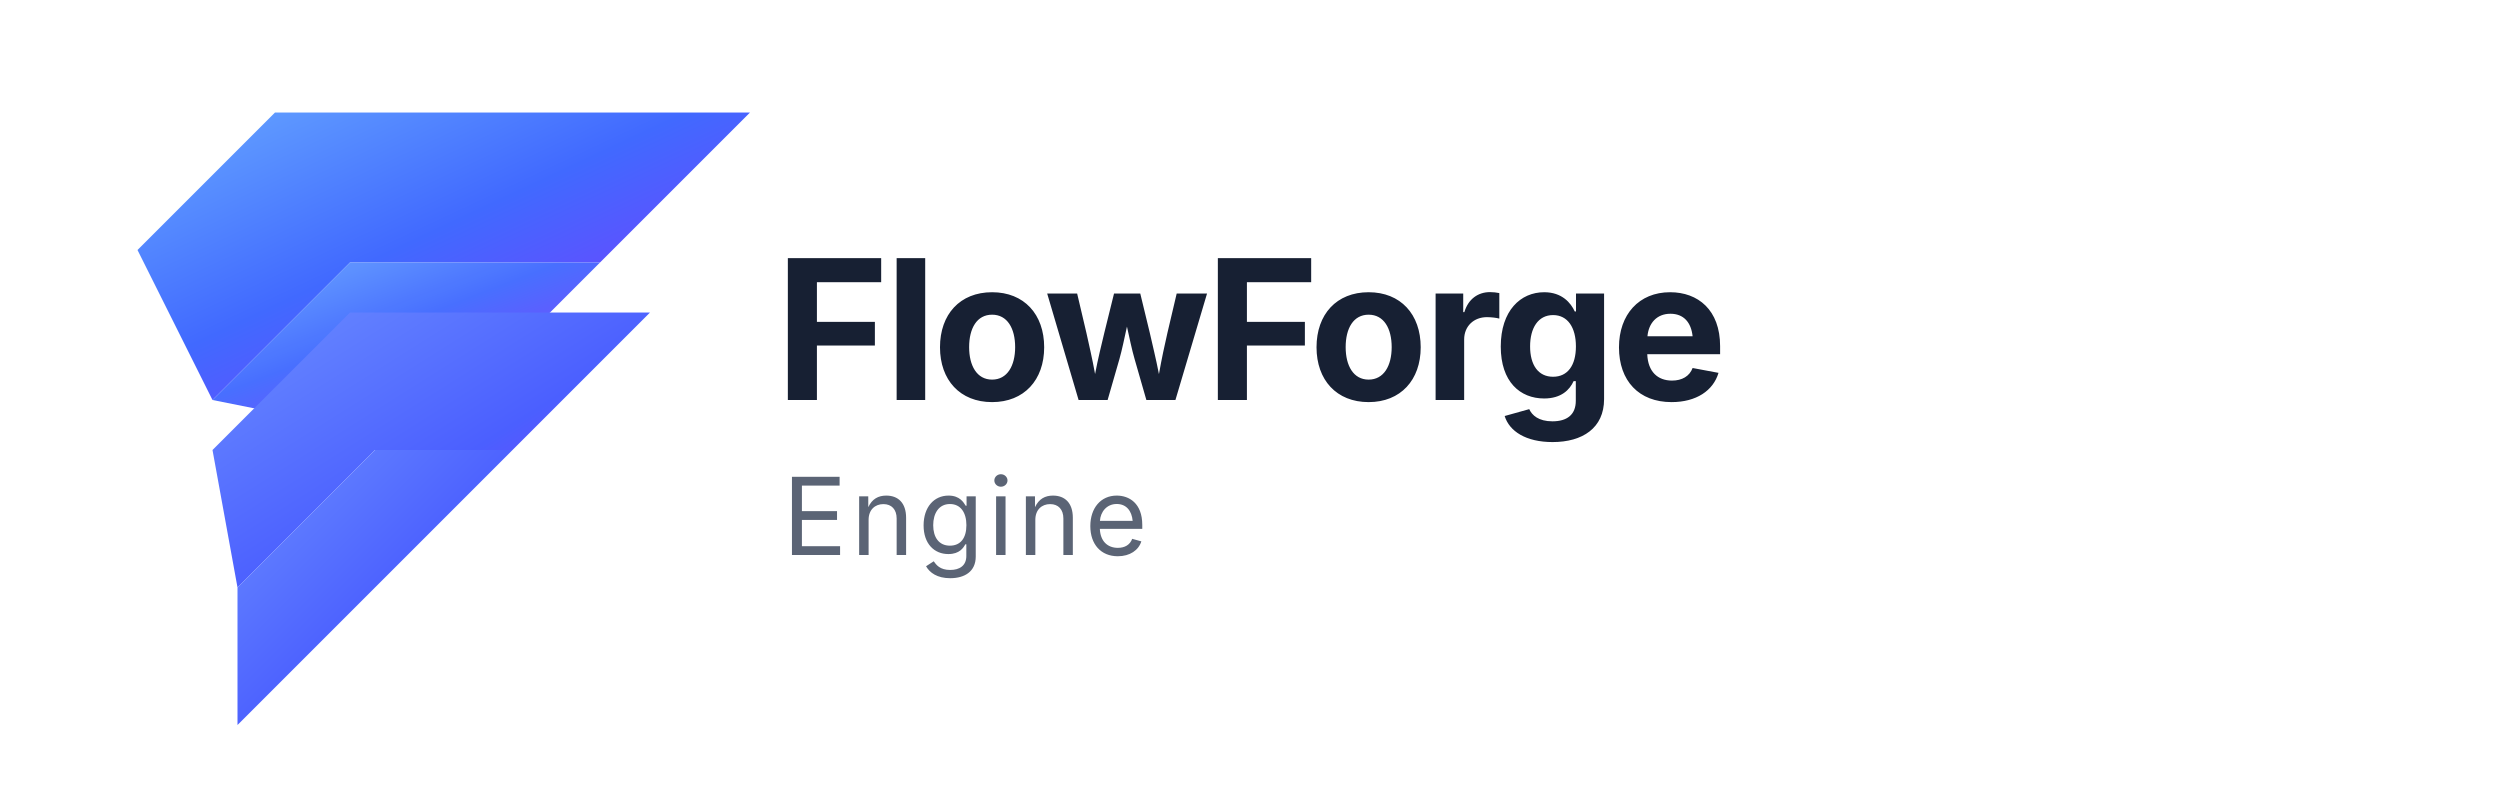
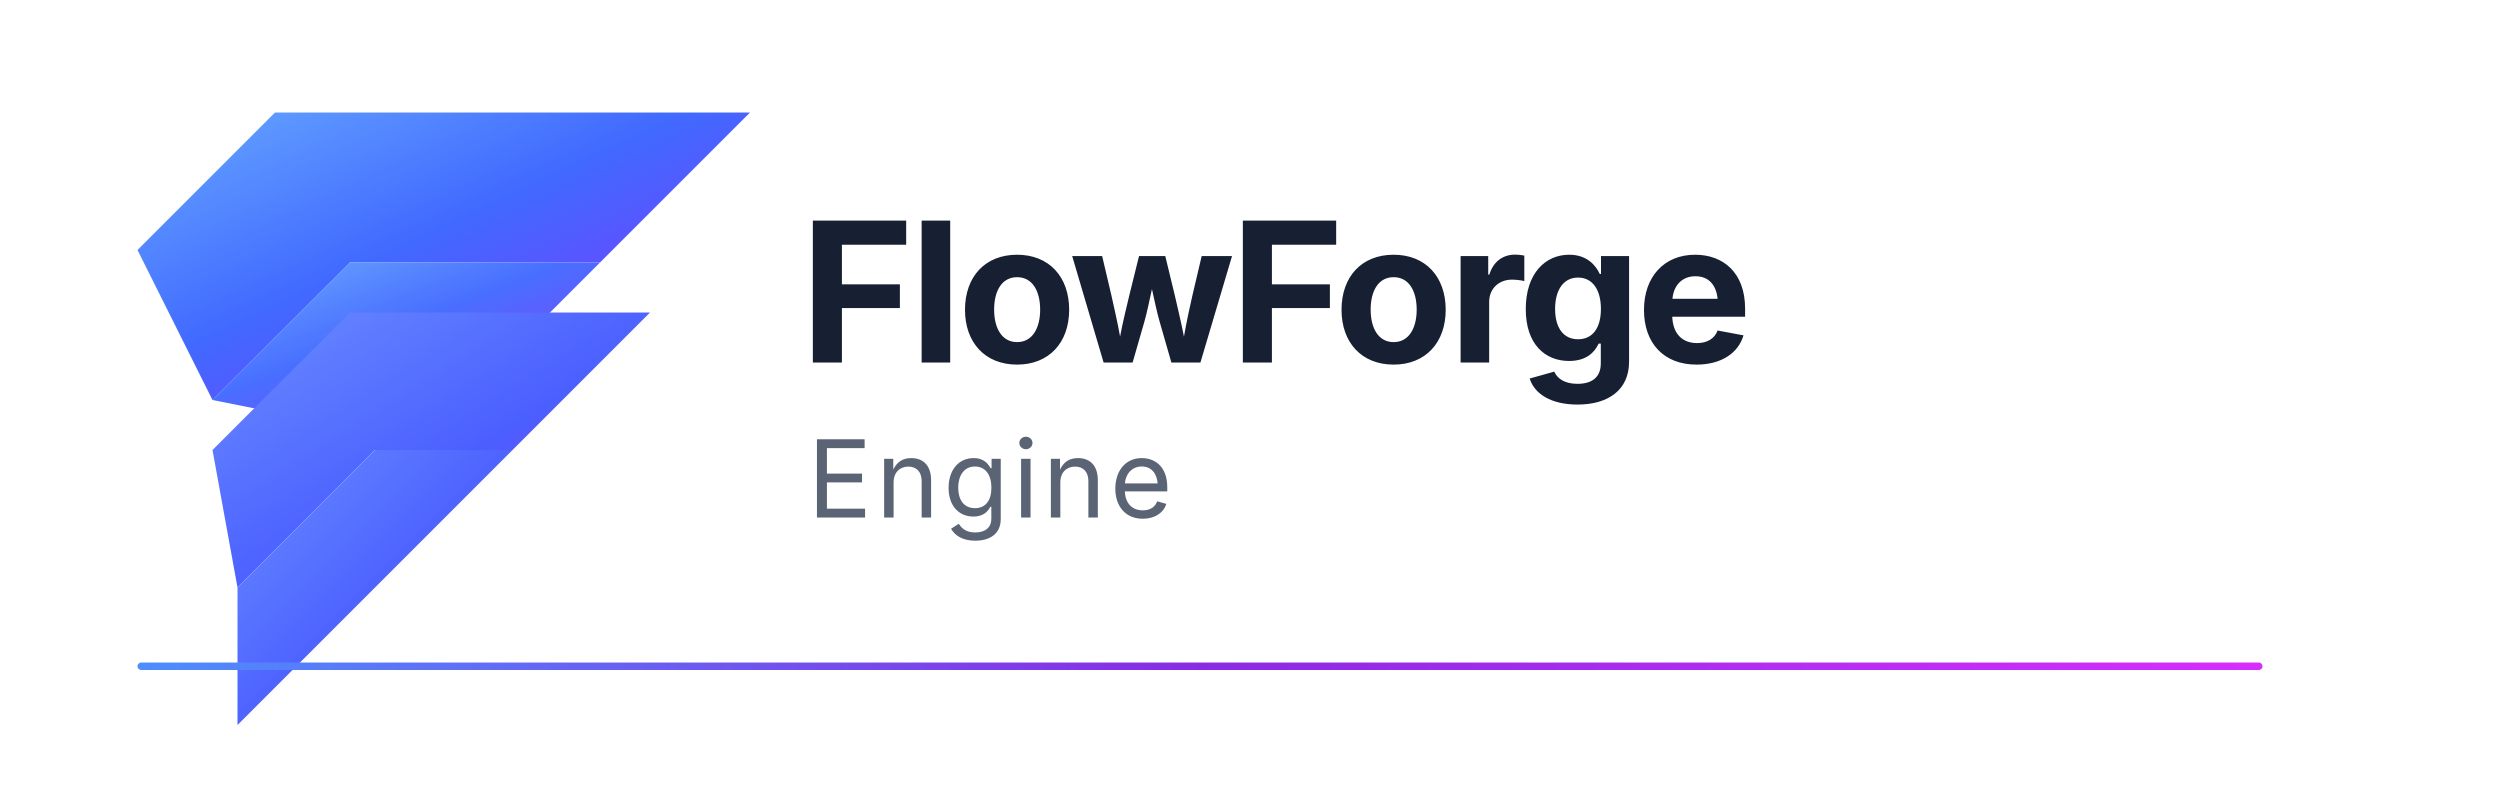
<svg xmlns="http://www.w3.org/2000/svg" width="1000" height="320" viewBox="0 0 1000 320">
  <defs>
    <linearGradient id="flowforge-gradient" x1="0" y1="0" x2="1" y2="1">
      <stop offset="0%" stop-color="#67A8FF" />
      <stop offset="45%" stop-color="#4169FF" />
      <stop offset="100%" stop-color="#8B2CFF" />
    </linearGradient>
    <linearGradient id="flowforge-gradient-secondary" x1="0" y1="0" x2="1" y2="1">
      <stop offset="0%" stop-color="#6A8DFF" />
      <stop offset="55%" stop-color="#4B5FFF" />
      <stop offset="100%" stop-color="#9B27FF" />
    </linearGradient>
+     <linearGradient id="flowforge-line" x1="0" y1="0" x2="1" y2="0">
+       <stop offset="0%" stop-color="#4D8DFF" />
+       <stop offset="50%" stop-color="#8A2BE2" />
+       <stop offset="100%" stop-color="#D62EFF" />
+     </linearGradient>
  </defs>
  <g transform="translate(55 45)">
    <path d="         M 0 55         L 55 0         L 245 0         L 185 60         L 85 60         L 30 115         Z       " fill="url(#flowforge-gradient)" />
    <path d="         M 30 115         L 85 60         L 185 60         L 125 120         L 55 120         Z       " fill="url(#flowforge-gradient)" opacity="0.96" />
    <path d="         M 30 135         L 85 80         L 205 80         L 150 135         L 95 135         L 40 190         Z       " fill="url(#flowforge-gradient-secondary)" />
    <path d="         M 40 190         L 95 135         L 150 135         L 95 190         L 40 245         Z       " fill="url(#flowforge-gradient-secondary)" />
  </g>
-   <text x="310" y="160" fill="#172033" font-family="Inter, Segoe UI, Arial, sans-serif" font-size="78" font-weight="700" letter-spacing="-2">
+   <text x="320" y="145" fill="#172033" font-family="Inter, Segoe UI, Arial, sans-serif" font-size="78" font-weight="700" letter-spacing="-2">
    FlowForge
  </text>
-   <text x="313" y="222" fill="#5B6475" font-family="Inter, Segoe UI, Arial, sans-serif" font-size="43" font-weight="400" letter-spacing="1.5">
+   <text x="323" y="207" fill="#5B6475" font-family="Inter, Segoe UI, Arial, sans-serif" font-size="43" font-weight="400" letter-spacing="1.5">
    Engine
  </text>
+   <rect x="55" y="265" width="850" height="3" rx="1.5" fill="url(#flowforge-line)" />
</svg>
